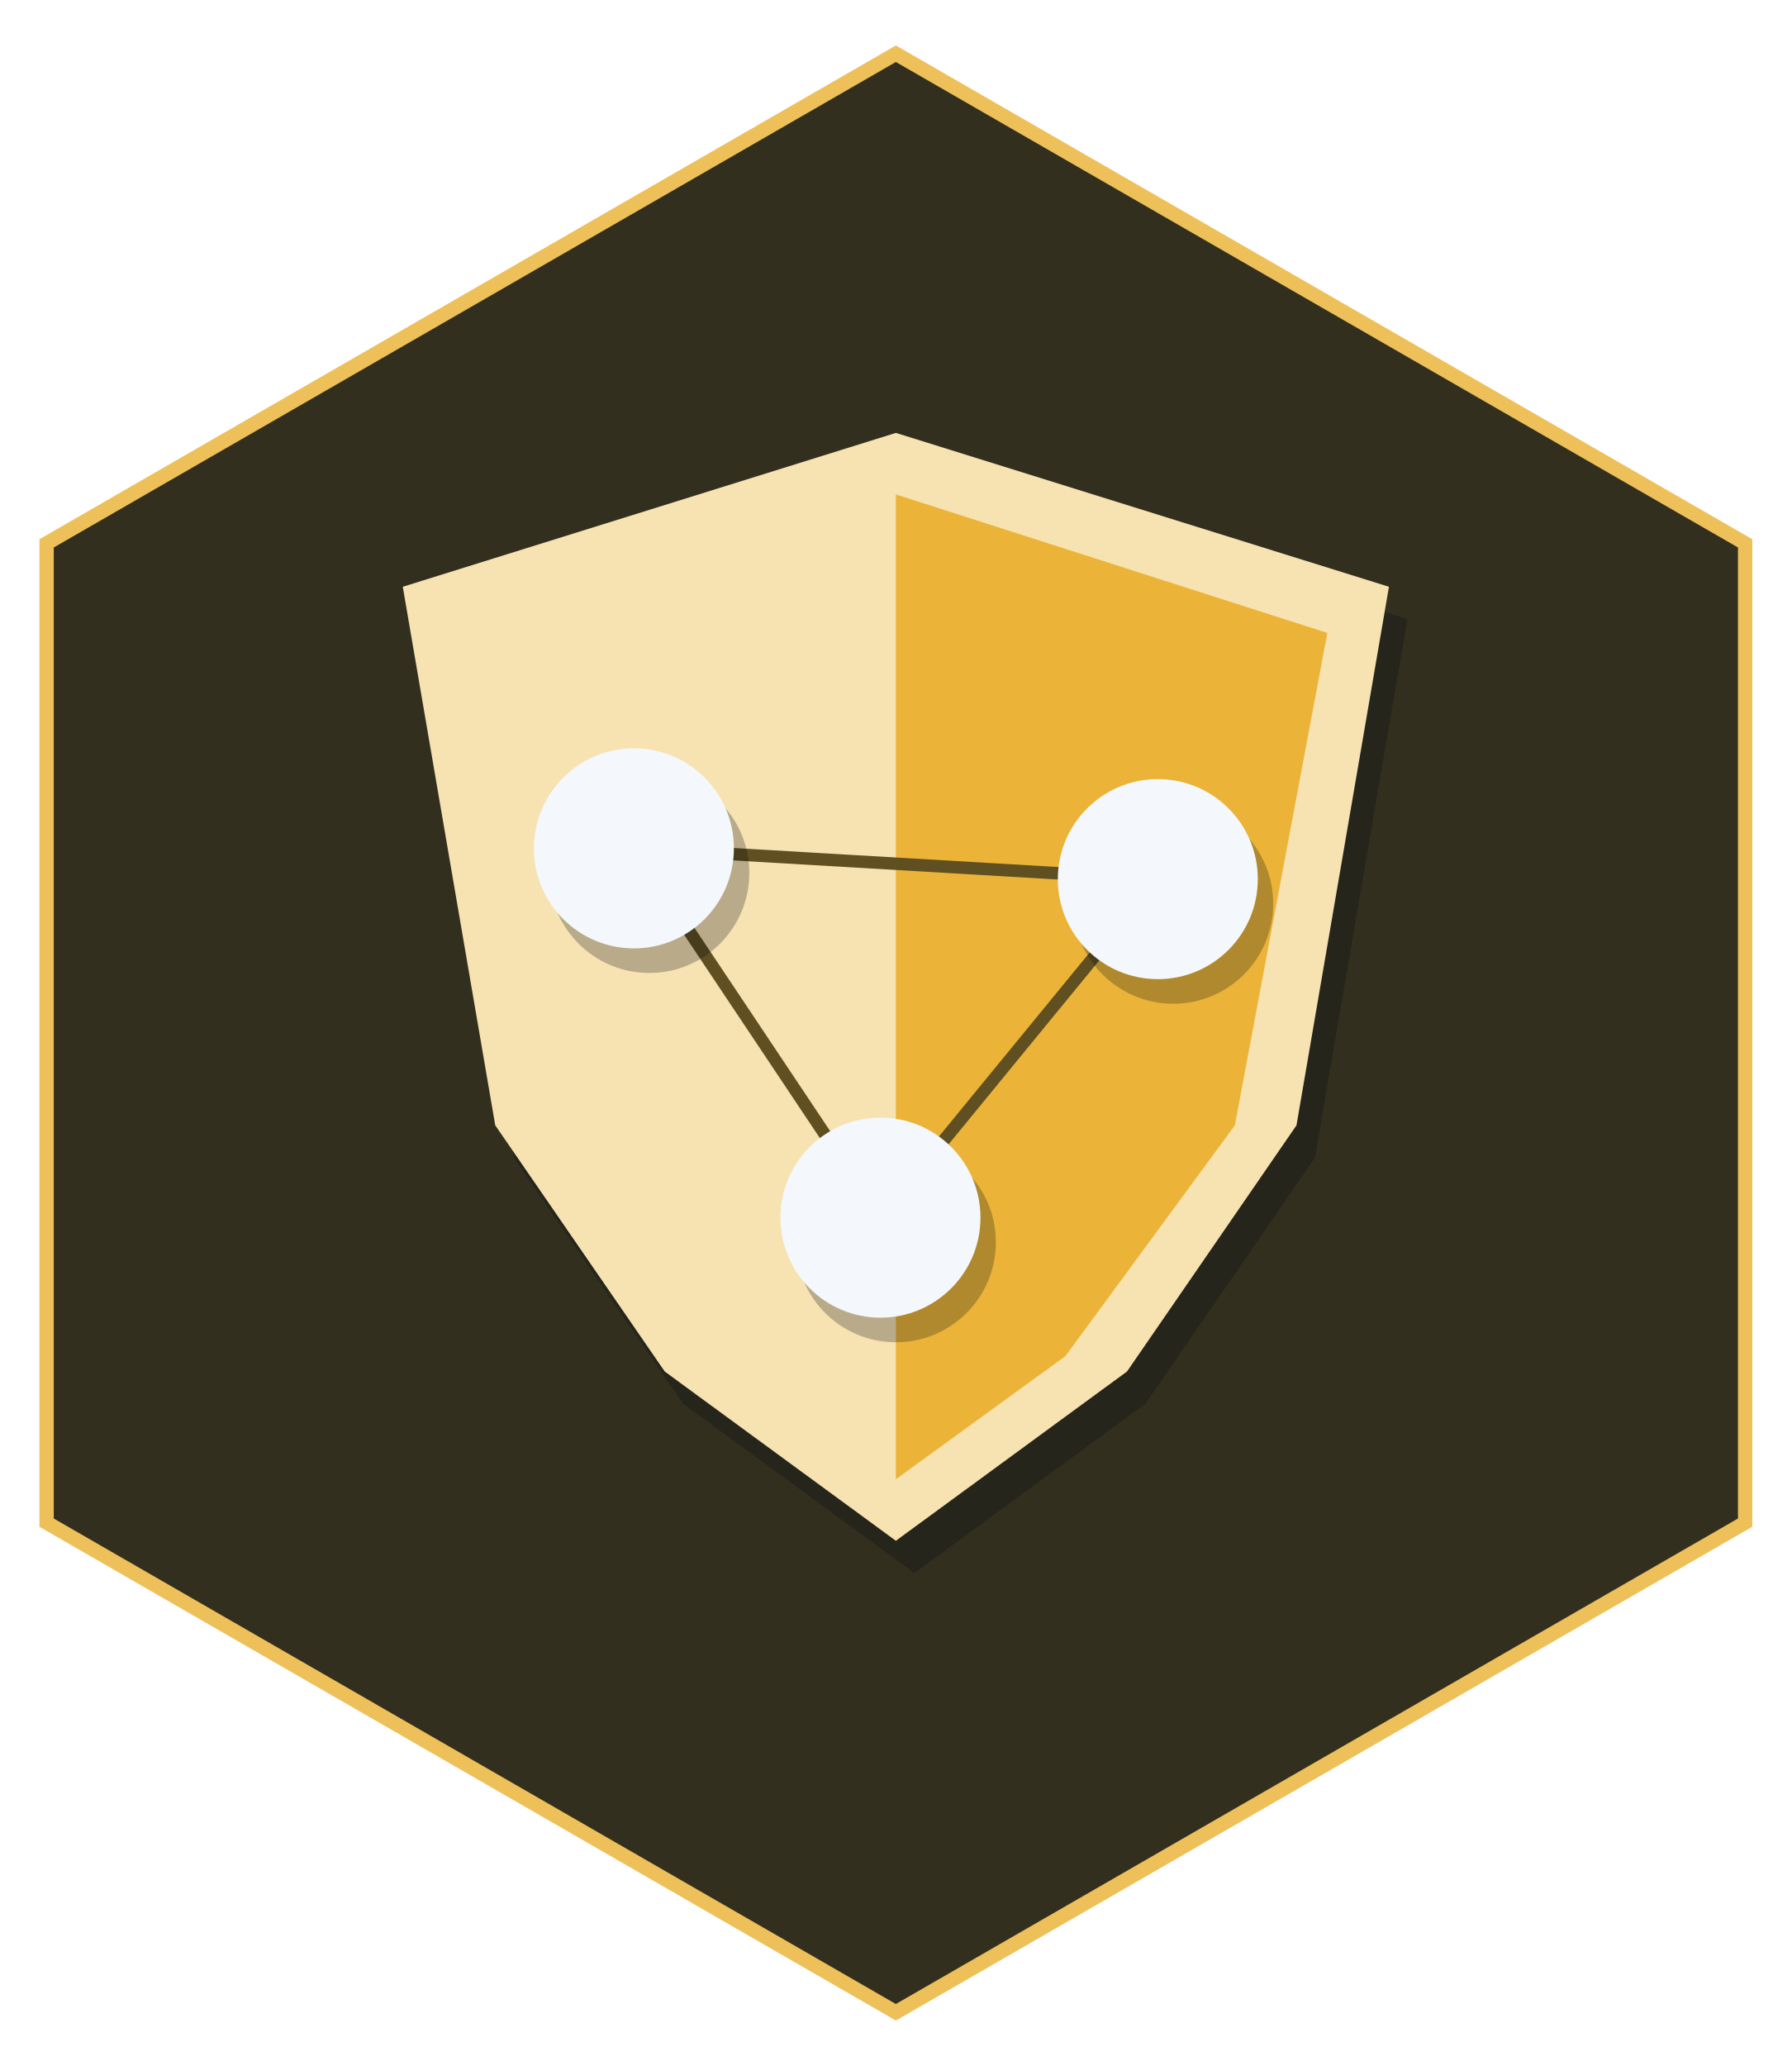
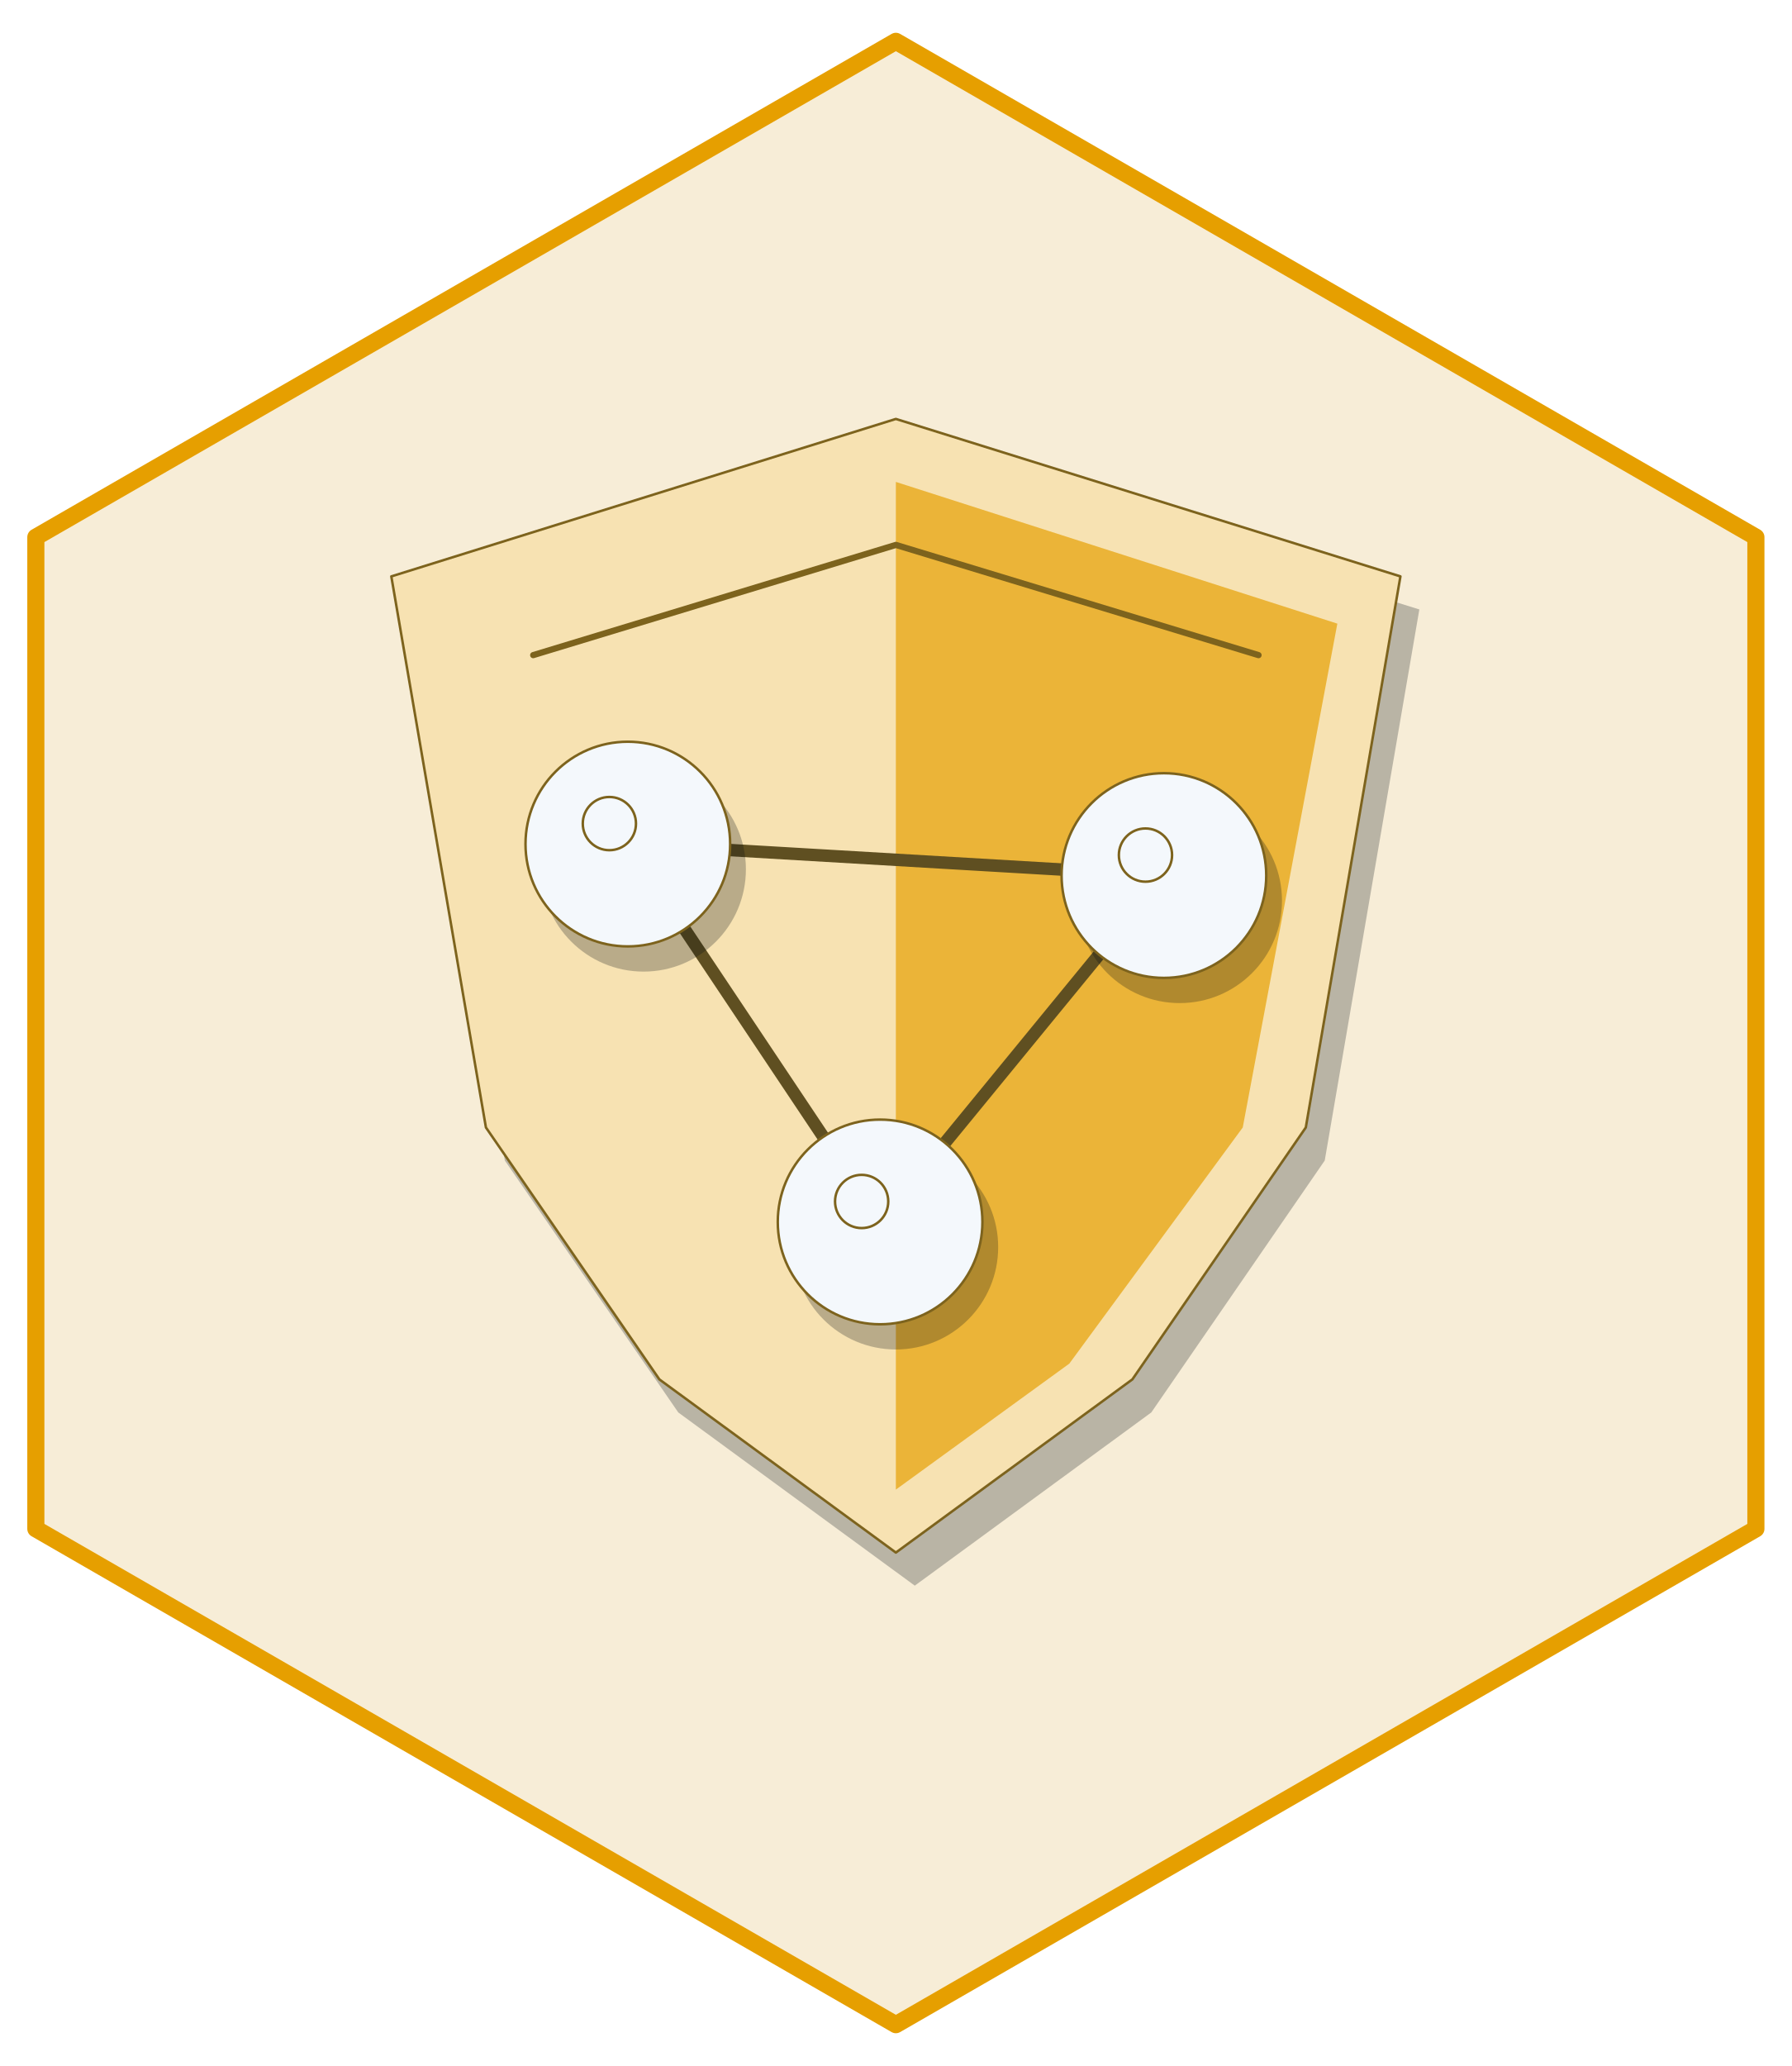
- <svg xmlns="http://www.w3.org/2000/svg" width="432" height="498" viewBox="0 0 432 498">
-   <path fill-rule="nonzero" fill="rgb(100%, 100%, 100%)" fill-opacity="1" d="M 216 4.98 L 427.68 126.988 L 427.68 371.012 L 216 493.02 L 4.32 371.012 L 4.32 126.988 Z M 216 4.98 " />
-   <path fill-rule="nonzero" fill="rgb(93.333%, 75.294%, 34.902%)" fill-opacity="1" d="M 216 10.957 L 422.496 129.977 L 422.496 368.023 L 216 487.043 L 9.504 368.023 L 9.504 129.977 Z M 216 10.957 " />
-   <path fill-rule="nonzero" fill="rgb(20%, 18.431%, 12.157%)" fill-opacity="1" d="M 216 14.941 L 419.039 131.969 L 419.039 366.031 L 216 483.059 L 12.961 366.031 L 12.961 131.969 Z M 216 14.941 " />
-   <path fill-rule="nonzero" fill="rgb(1.176%, 3.922%, 7.059%)" fill-opacity="0.251" d="M 101.57 149.227 L 220.457 112.137 L 339.344 149.227 L 317.055 279.043 L 276.188 338.387 L 220.457 379.188 L 164.73 338.387 L 123.863 279.043 Z M 101.57 149.227 " />
-   <path fill-rule="nonzero" fill="rgb(96.863%, 88.627%, 69.804%)" fill-opacity="1" d="M 97.113 141.438 L 216 104.348 L 334.887 141.438 L 312.594 271.254 L 271.727 330.598 L 216 371.398 L 160.273 330.598 L 119.406 271.254 Z M 97.113 141.438 " />
-   <path fill-rule="nonzero" fill="rgb(92.157%, 70.588%, 21.961%)" fill-opacity="1" d="M 216 119.184 L 320.027 152.566 L 297.734 271.254 L 256.867 326.891 L 216 356.562 Z M 216 119.184 " />
-   <path fill="none" stroke-width="3" stroke-linecap="round" stroke-linejoin="round" stroke="rgb(37.255%, 30.98%, 12.941%)" stroke-opacity="1" stroke-miterlimit="10" d="M 152.84 204.492 L 212.285 293.508 L 279.16 211.91 " />
-   <path fill="none" stroke-width="3" stroke-linecap="round" stroke-linejoin="round" stroke="rgb(37.255%, 30.98%, 12.941%)" stroke-opacity="1" stroke-miterlimit="10" d="M 152.84 204.492 L 279.16 211.91 " />
-   <path fill-rule="nonzero" fill="rgb(1.176%, 3.922%, 7.059%)" fill-opacity="0.251" d="M 180.664 210.426 C 180.664 223.742 169.871 234.535 156.559 234.535 C 143.242 234.535 132.449 223.742 132.449 210.426 C 132.449 197.113 143.242 186.316 156.559 186.316 C 169.871 186.316 180.664 197.113 180.664 210.426 " />
-   <path fill-rule="nonzero" fill="rgb(95.686%, 97.255%, 98.824%)" fill-opacity="1" d="M 176.949 204.492 C 176.949 217.809 166.156 228.602 152.84 228.602 C 139.527 228.602 128.734 217.809 128.734 204.492 C 128.734 191.176 139.527 180.383 152.84 180.383 C 166.156 180.383 176.949 191.176 176.949 204.492 " />
-   <path fill-rule="nonzero" fill="rgb(1.176%, 3.922%, 7.059%)" fill-opacity="0.251" d="M 240.109 299.441 C 240.109 312.758 229.316 323.551 216 323.551 C 202.684 323.551 191.891 312.758 191.891 299.441 C 191.891 286.129 202.684 275.336 216 275.336 C 229.316 275.336 240.109 286.129 240.109 299.441 " />
-   <path fill-rule="nonzero" fill="rgb(95.686%, 97.255%, 98.824%)" fill-opacity="1" d="M 236.395 293.508 C 236.395 306.824 225.598 317.617 212.285 317.617 C 198.969 317.617 188.176 306.824 188.176 293.508 C 188.176 280.191 198.969 269.398 212.285 269.398 C 225.598 269.398 236.395 280.191 236.395 293.508 " />
-   <path fill-rule="nonzero" fill="rgb(1.176%, 3.922%, 7.059%)" fill-opacity="0.251" d="M 306.98 217.844 C 306.98 231.16 296.188 241.953 282.875 241.953 C 269.559 241.953 258.766 231.16 258.766 217.844 C 258.766 204.531 269.559 193.734 282.875 193.734 C 296.188 193.734 306.98 204.531 306.98 217.844 " />
-   <path fill-rule="nonzero" fill="rgb(95.686%, 97.255%, 98.824%)" fill-opacity="1" d="M 303.266 211.91 C 303.266 225.227 292.473 236.02 279.16 236.02 C 265.844 236.02 255.051 225.227 255.051 211.91 C 255.051 198.594 265.844 187.801 279.16 187.801 C 292.473 187.801 303.266 198.594 303.266 211.91 " />
+ <svg xmlns="http://www.w3.org/2000/svg" width="432pt" height="498pt" viewBox="0 0 432 498">
+   <path fill-rule="nonzero" fill="rgb(96.863%, 92.941%, 84.314%)" fill-opacity="1" stroke-width="4.125" stroke-linecap="round" stroke-linejoin="round" stroke="rgb(90.196%, 62.353%, 0%)" stroke-opacity="1" stroke-miterlimit="10" d="M 216 9.961 L 423.359 129.48 L 423.359 368.52 L 216 488.039 L 8.641 368.52 L 8.641 129.48 Z M 216 9.961 " />
+   <path fill-rule="nonzero" fill="rgb(1.176%, 3.922%, 7.059%)" fill-opacity="0.251" d="M 98.91 146.906 L 220.562 108.953 L 342.215 146.906 L 319.402 279.742 L 277.586 340.465 L 220.562 382.215 L 163.539 340.465 L 121.719 279.742 Z M 98.91 146.906 " />
+   <path fill-rule="nonzero" fill="rgb(96.863%, 88.627%, 69.804%)" fill-opacity="1" stroke-width="0.6" stroke-linecap="round" stroke-linejoin="round" stroke="rgb(49.02%, 38.824%, 11.373%)" stroke-opacity="1" stroke-miterlimit="10" d="M 94.348 138.938 L 216 100.984 L 337.652 138.938 L 314.84 271.773 L 273.023 332.496 L 216 374.242 L 158.977 332.496 L 117.16 271.773 Z M 94.348 138.938 " />
+   <path fill-rule="nonzero" fill="rgb(92.157%, 70.588%, 21.961%)" fill-opacity="1" d="M 216 116.164 L 322.445 150.324 L 299.637 271.773 L 257.816 328.699 L 216 359.062 Z M 216 116.164 " />
+   <path fill="none" stroke-width="3" stroke-linecap="round" stroke-linejoin="round" stroke="rgb(37.255%, 30.98%, 12.941%)" stroke-opacity="1" stroke-miterlimit="10" d="M 151.371 203.457 L 212.199 294.543 L 280.629 211.047 " />
+   <path fill="none" stroke-width="3" stroke-linecap="round" stroke-linejoin="round" stroke="rgb(37.255%, 30.98%, 12.941%)" stroke-opacity="1" stroke-miterlimit="10" d="M 151.371 203.457 L 280.629 211.047 " />
+   <path fill-rule="nonzero" fill="rgb(1.176%, 3.922%, 7.059%)" fill-opacity="0.251" d="M 179.844 209.527 C 179.844 223.152 168.801 234.199 155.176 234.199 C 141.551 234.199 130.504 223.152 130.504 209.527 C 130.504 195.906 141.551 184.859 155.176 184.859 C 168.801 184.859 179.844 195.906 179.844 209.527 " />
+   <path fill-rule="nonzero" fill="rgb(95.686%, 97.255%, 98.824%)" fill-opacity="1" stroke-width="0.6" stroke-linecap="round" stroke-linejoin="round" stroke="rgb(49.02%, 38.824%, 11.373%)" stroke-opacity="1" stroke-miterlimit="10" d="M 176.043 203.457 C 176.043 217.082 164.996 228.125 151.371 228.125 C 137.75 228.125 126.703 217.082 126.703 203.457 C 126.703 189.832 137.75 178.789 151.371 178.789 C 164.996 178.789 176.043 189.832 176.043 203.457 " />
+   <path fill-rule="nonzero" fill="rgb(95.686%, 97.255%, 98.824%)" fill-opacity="1" stroke-width="0.6" stroke-linecap="round" stroke-linejoin="round" stroke="rgb(49.02%, 38.824%, 11.373%)" stroke-opacity="1" stroke-miterlimit="10" d="M 153.34 198.523 C 153.34 202.066 150.469 204.938 146.926 204.938 C 143.383 204.938 140.512 202.066 140.512 198.523 C 140.512 194.98 143.383 192.109 146.926 192.109 C 150.469 192.109 153.34 194.98 153.34 198.523 " />
+   <path fill-rule="nonzero" fill="rgb(1.176%, 3.922%, 7.059%)" fill-opacity="0.251" d="M 240.668 300.617 C 240.668 314.238 229.625 325.285 216 325.285 C 202.375 325.285 191.332 314.238 191.332 300.617 C 191.332 286.992 202.375 275.945 216 275.945 C 229.625 275.945 240.668 286.992 240.668 300.617 " />
+   <path fill-rule="nonzero" fill="rgb(95.686%, 97.255%, 98.824%)" fill-opacity="1" stroke-width="0.6" stroke-linecap="round" stroke-linejoin="round" stroke="rgb(49.02%, 38.824%, 11.373%)" stroke-opacity="1" stroke-miterlimit="10" d="M 236.867 294.543 C 236.867 308.168 225.824 319.211 212.199 319.211 C 198.574 319.211 187.527 308.168 187.527 294.543 C 187.527 280.918 198.574 269.875 212.199 269.875 C 225.824 269.875 236.867 280.918 236.867 294.543 " />
+   <path fill-rule="nonzero" fill="rgb(95.686%, 97.255%, 98.824%)" fill-opacity="1" stroke-width="0.6" stroke-linecap="round" stroke-linejoin="round" stroke="rgb(49.02%, 38.824%, 11.373%)" stroke-opacity="1" stroke-miterlimit="10" d="M 214.164 289.609 C 214.164 293.152 211.293 296.023 207.75 296.023 C 204.207 296.023 201.336 293.152 201.336 289.609 C 201.336 286.066 204.207 283.195 207.75 283.195 C 211.293 283.195 214.164 286.066 214.164 289.609 " />
+   <path fill-rule="nonzero" fill="rgb(1.176%, 3.922%, 7.059%)" fill-opacity="0.251" d="M 309.098 217.121 C 309.098 230.746 298.055 241.789 284.43 241.789 C 270.805 241.789 259.758 230.746 259.758 217.121 C 259.758 203.496 270.805 192.449 284.43 192.449 C 298.055 192.449 309.098 203.496 309.098 217.121 " />
+   <path fill-rule="nonzero" fill="rgb(95.686%, 97.255%, 98.824%)" fill-opacity="1" stroke-width="0.6" stroke-linecap="round" stroke-linejoin="round" stroke="rgb(49.02%, 38.824%, 11.373%)" stroke-opacity="1" stroke-miterlimit="10" d="M 305.297 211.047 C 305.297 224.672 294.25 235.715 280.629 235.715 C 267.004 235.715 255.957 224.672 255.957 211.047 C 255.957 197.422 267.004 186.379 280.629 186.379 C 294.25 186.379 305.297 197.422 305.297 211.047 " />
+   <path fill-rule="nonzero" fill="rgb(95.686%, 97.255%, 98.824%)" fill-opacity="1" stroke-width="0.6" stroke-linecap="round" stroke-linejoin="round" stroke="rgb(49.02%, 38.824%, 11.373%)" stroke-opacity="1" stroke-miterlimit="10" d="M 282.594 206.113 C 282.594 209.656 279.723 212.527 276.18 212.527 C 272.637 212.527 269.766 209.656 269.766 206.113 C 269.766 202.57 272.637 199.699 276.18 199.699 C 279.723 199.699 282.594 202.57 282.594 206.113 " />
+   <path fill="none" stroke-width="1.5" stroke-linecap="round" stroke-linejoin="round" stroke="rgb(49.02%, 38.824%, 11.373%)" stroke-opacity="1" stroke-miterlimit="10" d="M 128.562 157.914 L 216 131.348 L 303.438 157.914 " />
</svg>
